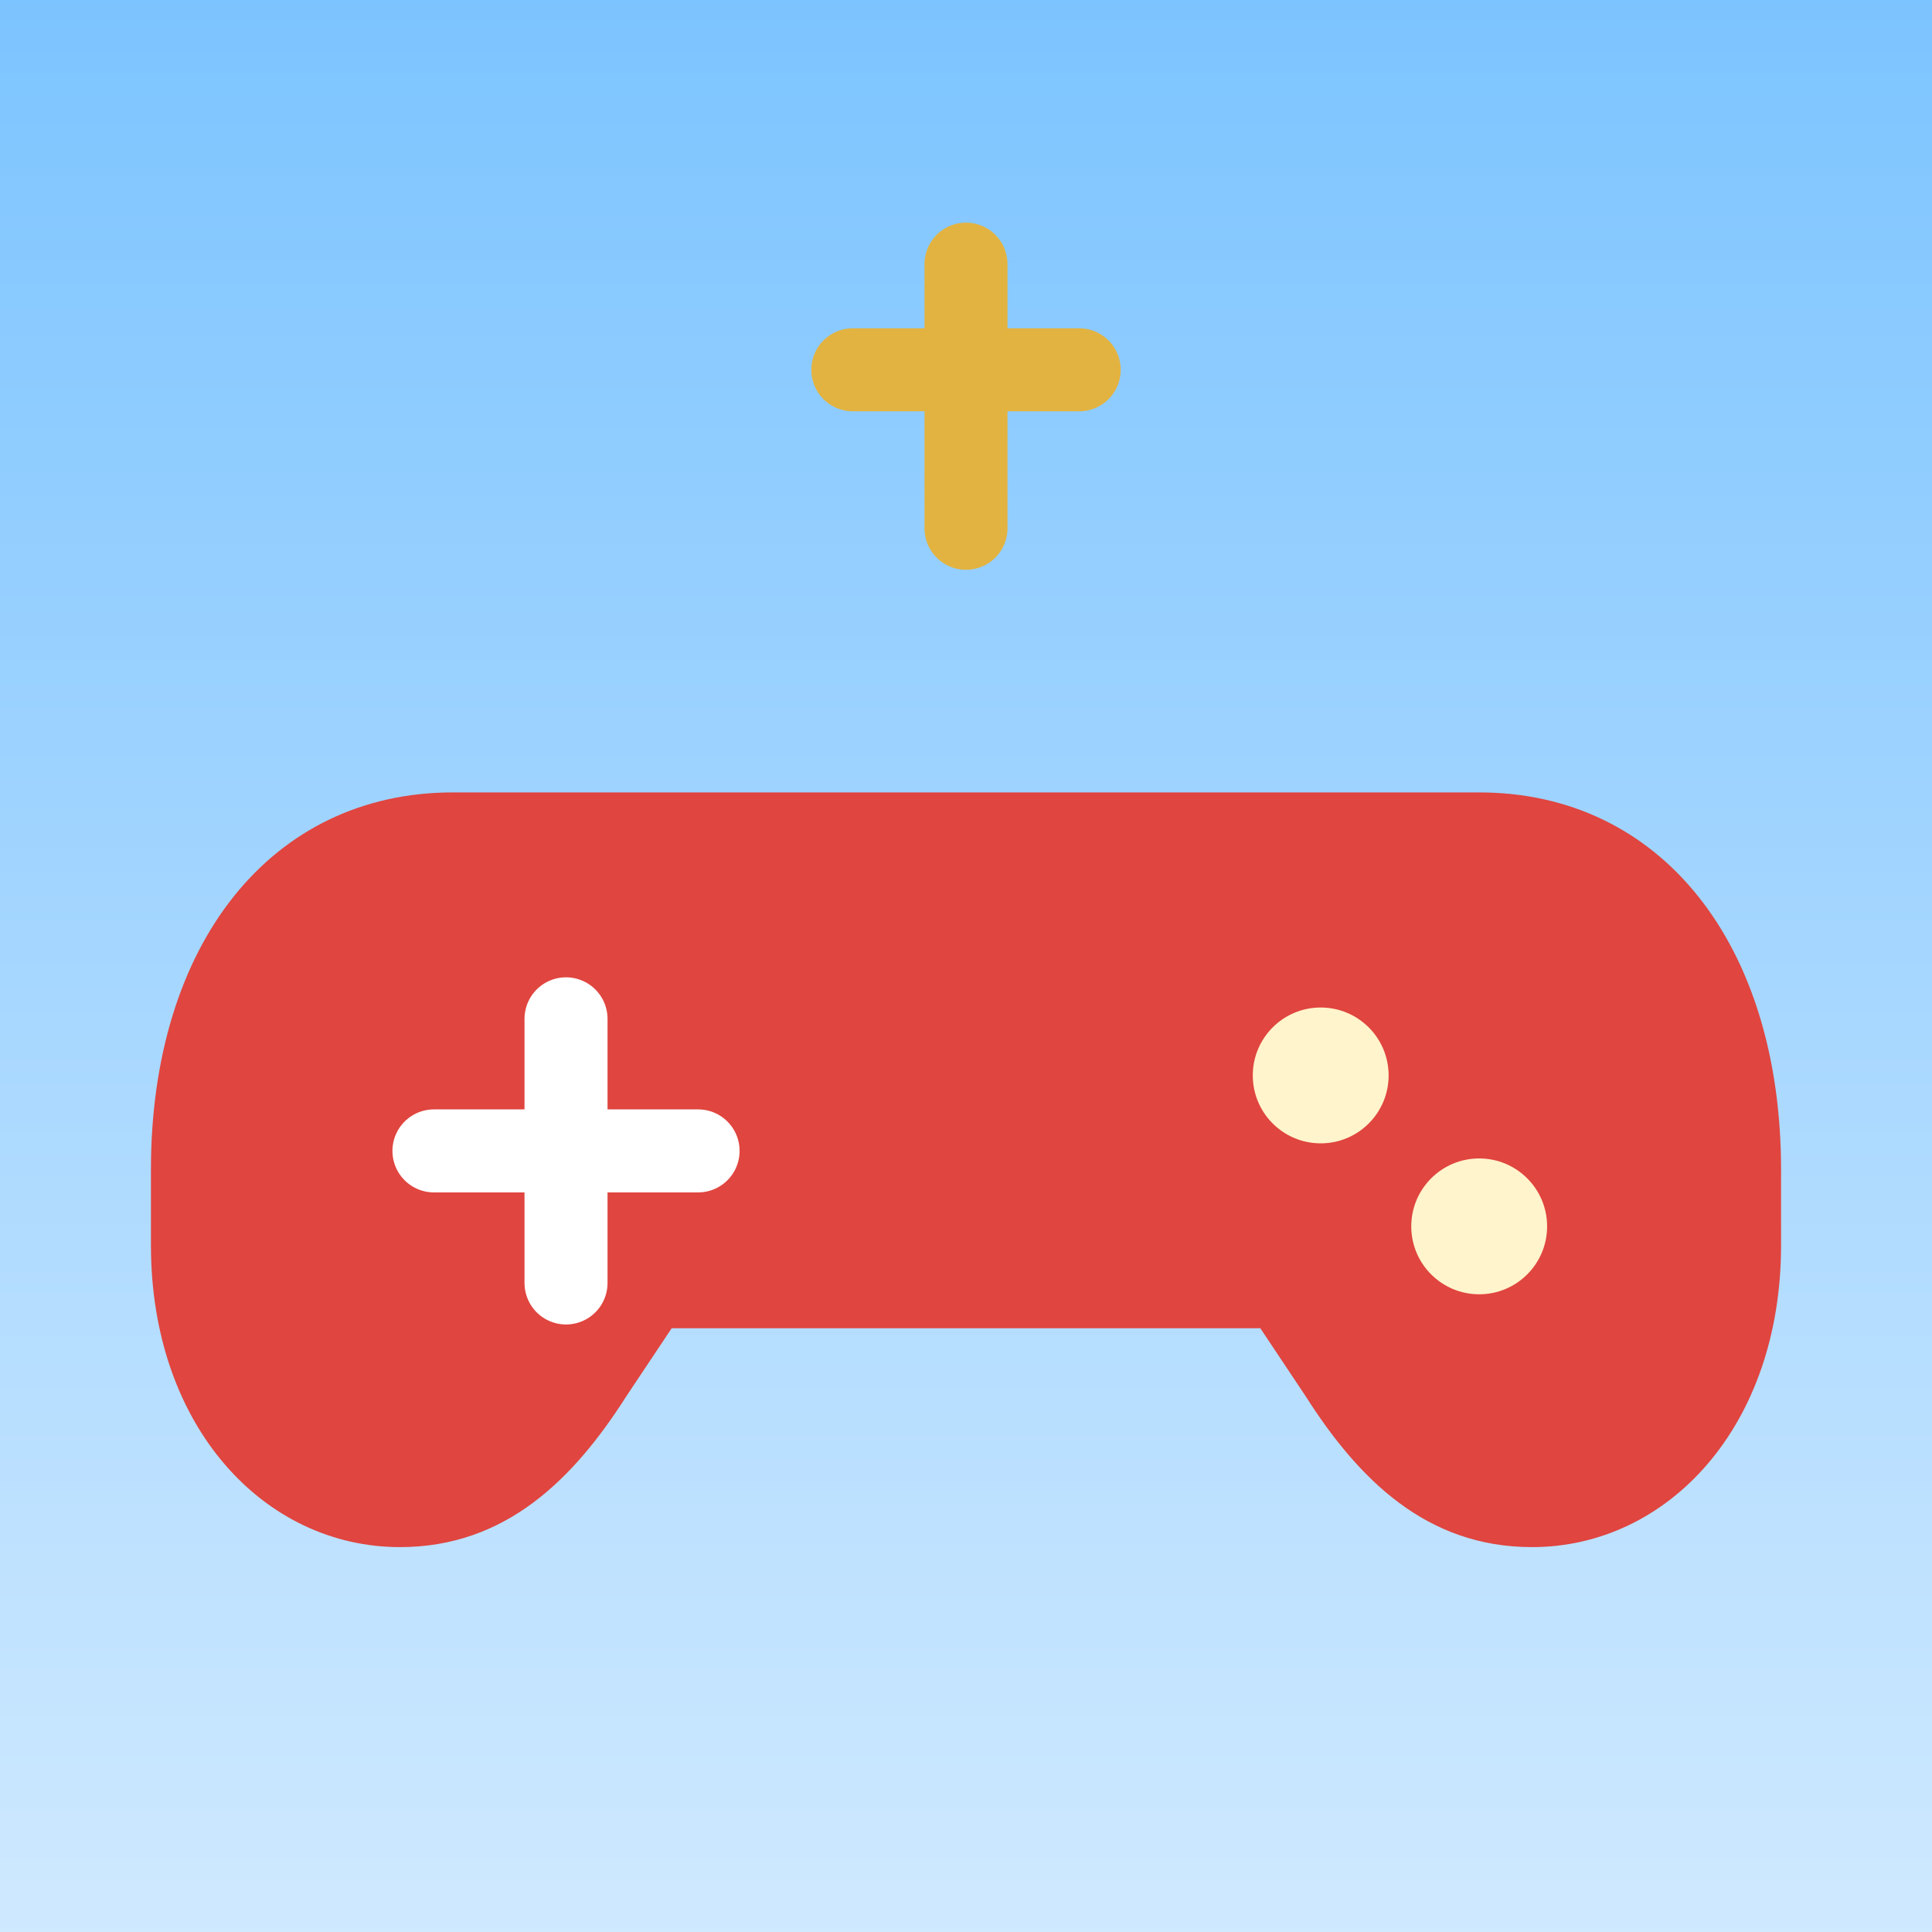
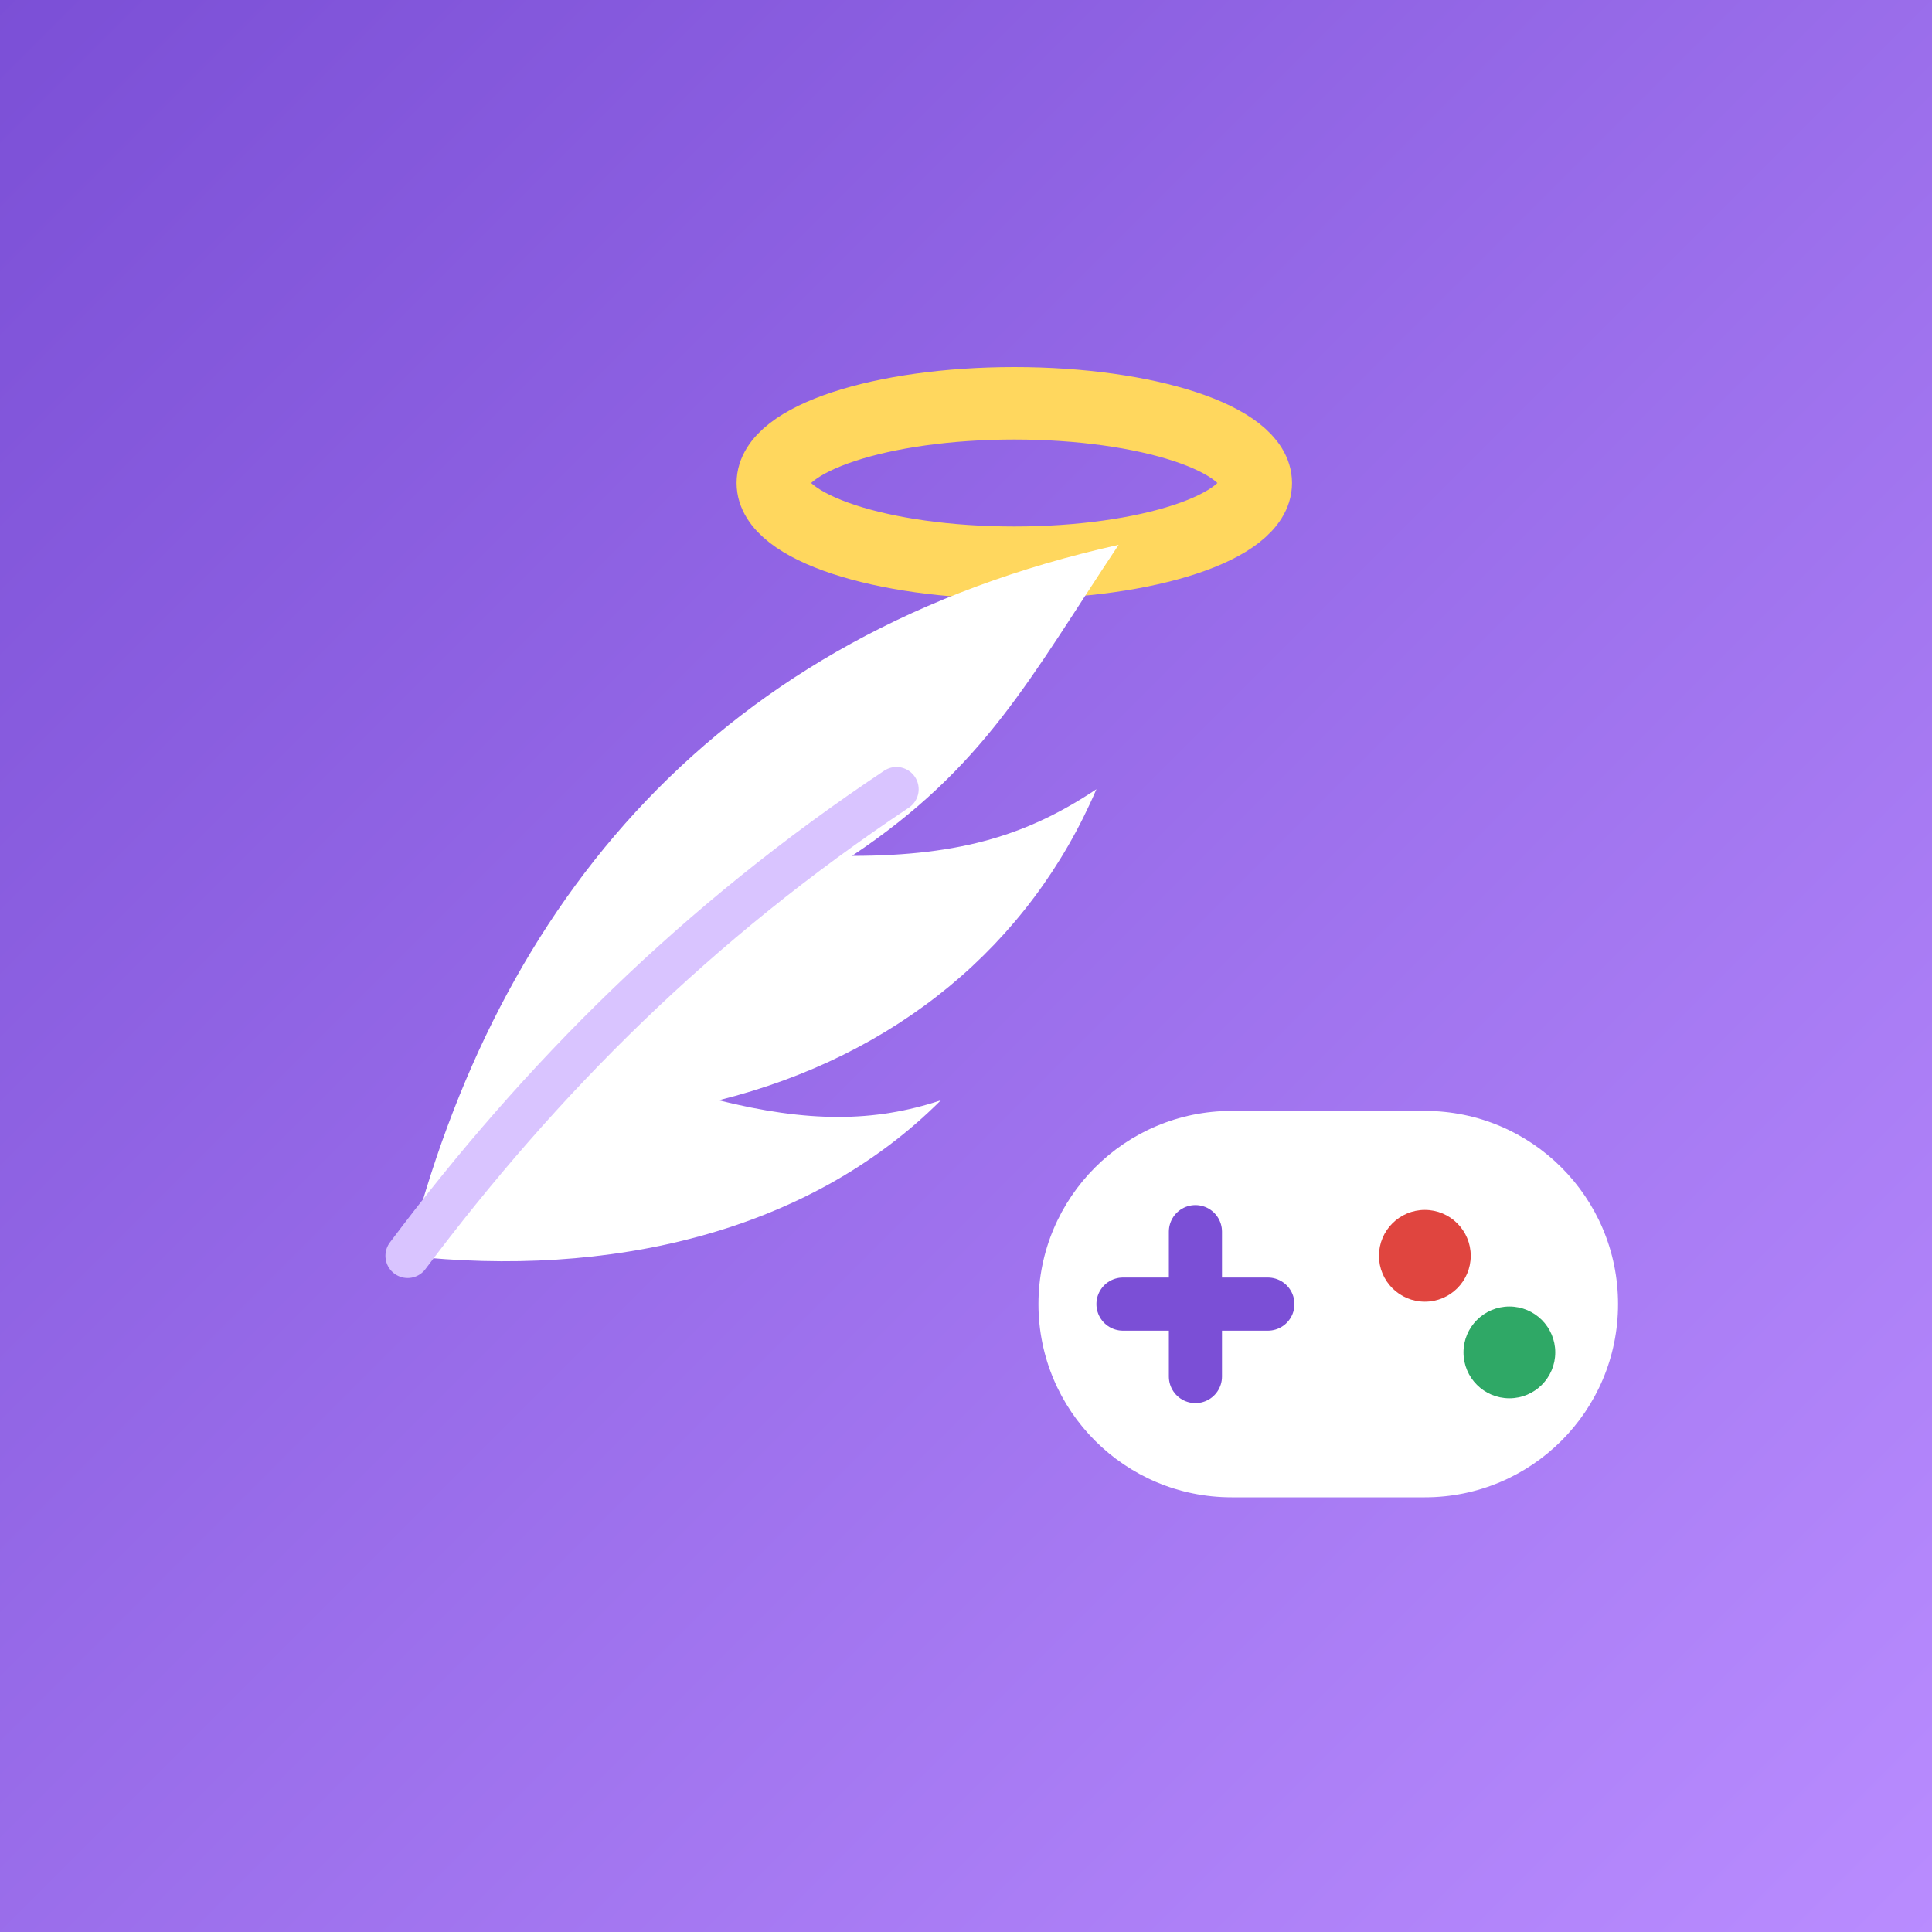
- <svg xmlns="http://www.w3.org/2000/svg" viewBox="0 0 512 512">
+ <svg xmlns="http://www.w3.org/2000/svg" viewBox="0 0 64 64">
  <defs>
-     <linearGradient id="s" x1="0" y1="0" x2="0" y2="1">
-       <stop offset="0" stop-color="#7cc4ff" />
-       <stop offset="1" stop-color="#cfe9ff" />
+     <linearGradient id="s" x1="0" y1="0" x2="1" y2="1">
+       <stop offset="0" stop-color="#7b4fd6" />
+       <stop offset="1" stop-color="#b98cff" />
    </linearGradient>
  </defs>
-   <rect width="512" height="512" fill="url(#s)" />
-   <path d="M256 70v70M226 98h60" stroke="#e3b341" stroke-width="22" stroke-linecap="round" />
-   <path d="M120 210h272c48 0 80 40 80 100v20c0 48-30 80-66 80-28 0-46-18-60-40l-12-18H178l-12 18c-14 22-32 40-60 40-36 0-66-32-66-80v-20c0-60 32-100 80-100z" fill="#e0453f" />
-   <path d="M150 270v70M115 305h70" stroke="#fff" stroke-width="22" stroke-linecap="round" />
-   <circle cx="350" cy="285" r="18" fill="#fff4cc" />
-   <circle cx="392" cy="325" r="18" fill="#fff4cc" />
+   <rect width="64" height="64" fill="url(#s)" />
+   <g transform="translate(6.4 6.4) scale(.8)">
+     <ellipse cx="34" cy="12" rx="10" ry="3.3" fill="none" stroke="#ffd75e" stroke-width="3" />
+     <g transform="translate(-4 -2) scale(.92)">
+       <path d="M14 50c4-16 14-28 32-32-4 6-6 10-12 14 5 0 8-1 11-3-3 7-9 12-17 14 4 1 7 1 10 0-6 6-15 8-24 7z" fill="#fff" />
+       <path d="M14 50c6-8 13-15 22-21" stroke="#d9c4ff" stroke-width="2" fill="none" stroke-linecap="round" />
+     </g>
+     <rect x="35" y="38" width="24" height="16" rx="8" fill="#fff" />
+     <path d="M41.5 43v6M38.5 46h6" stroke="#7b4fd6" stroke-width="2.2" stroke-linecap="round" />
+     <circle cx="51" cy="44" r="1.9" fill="#e0453f" />
+     <circle cx="54.5" cy="48" r="1.9" fill="#2fa866" />
+   </g>
</svg>
